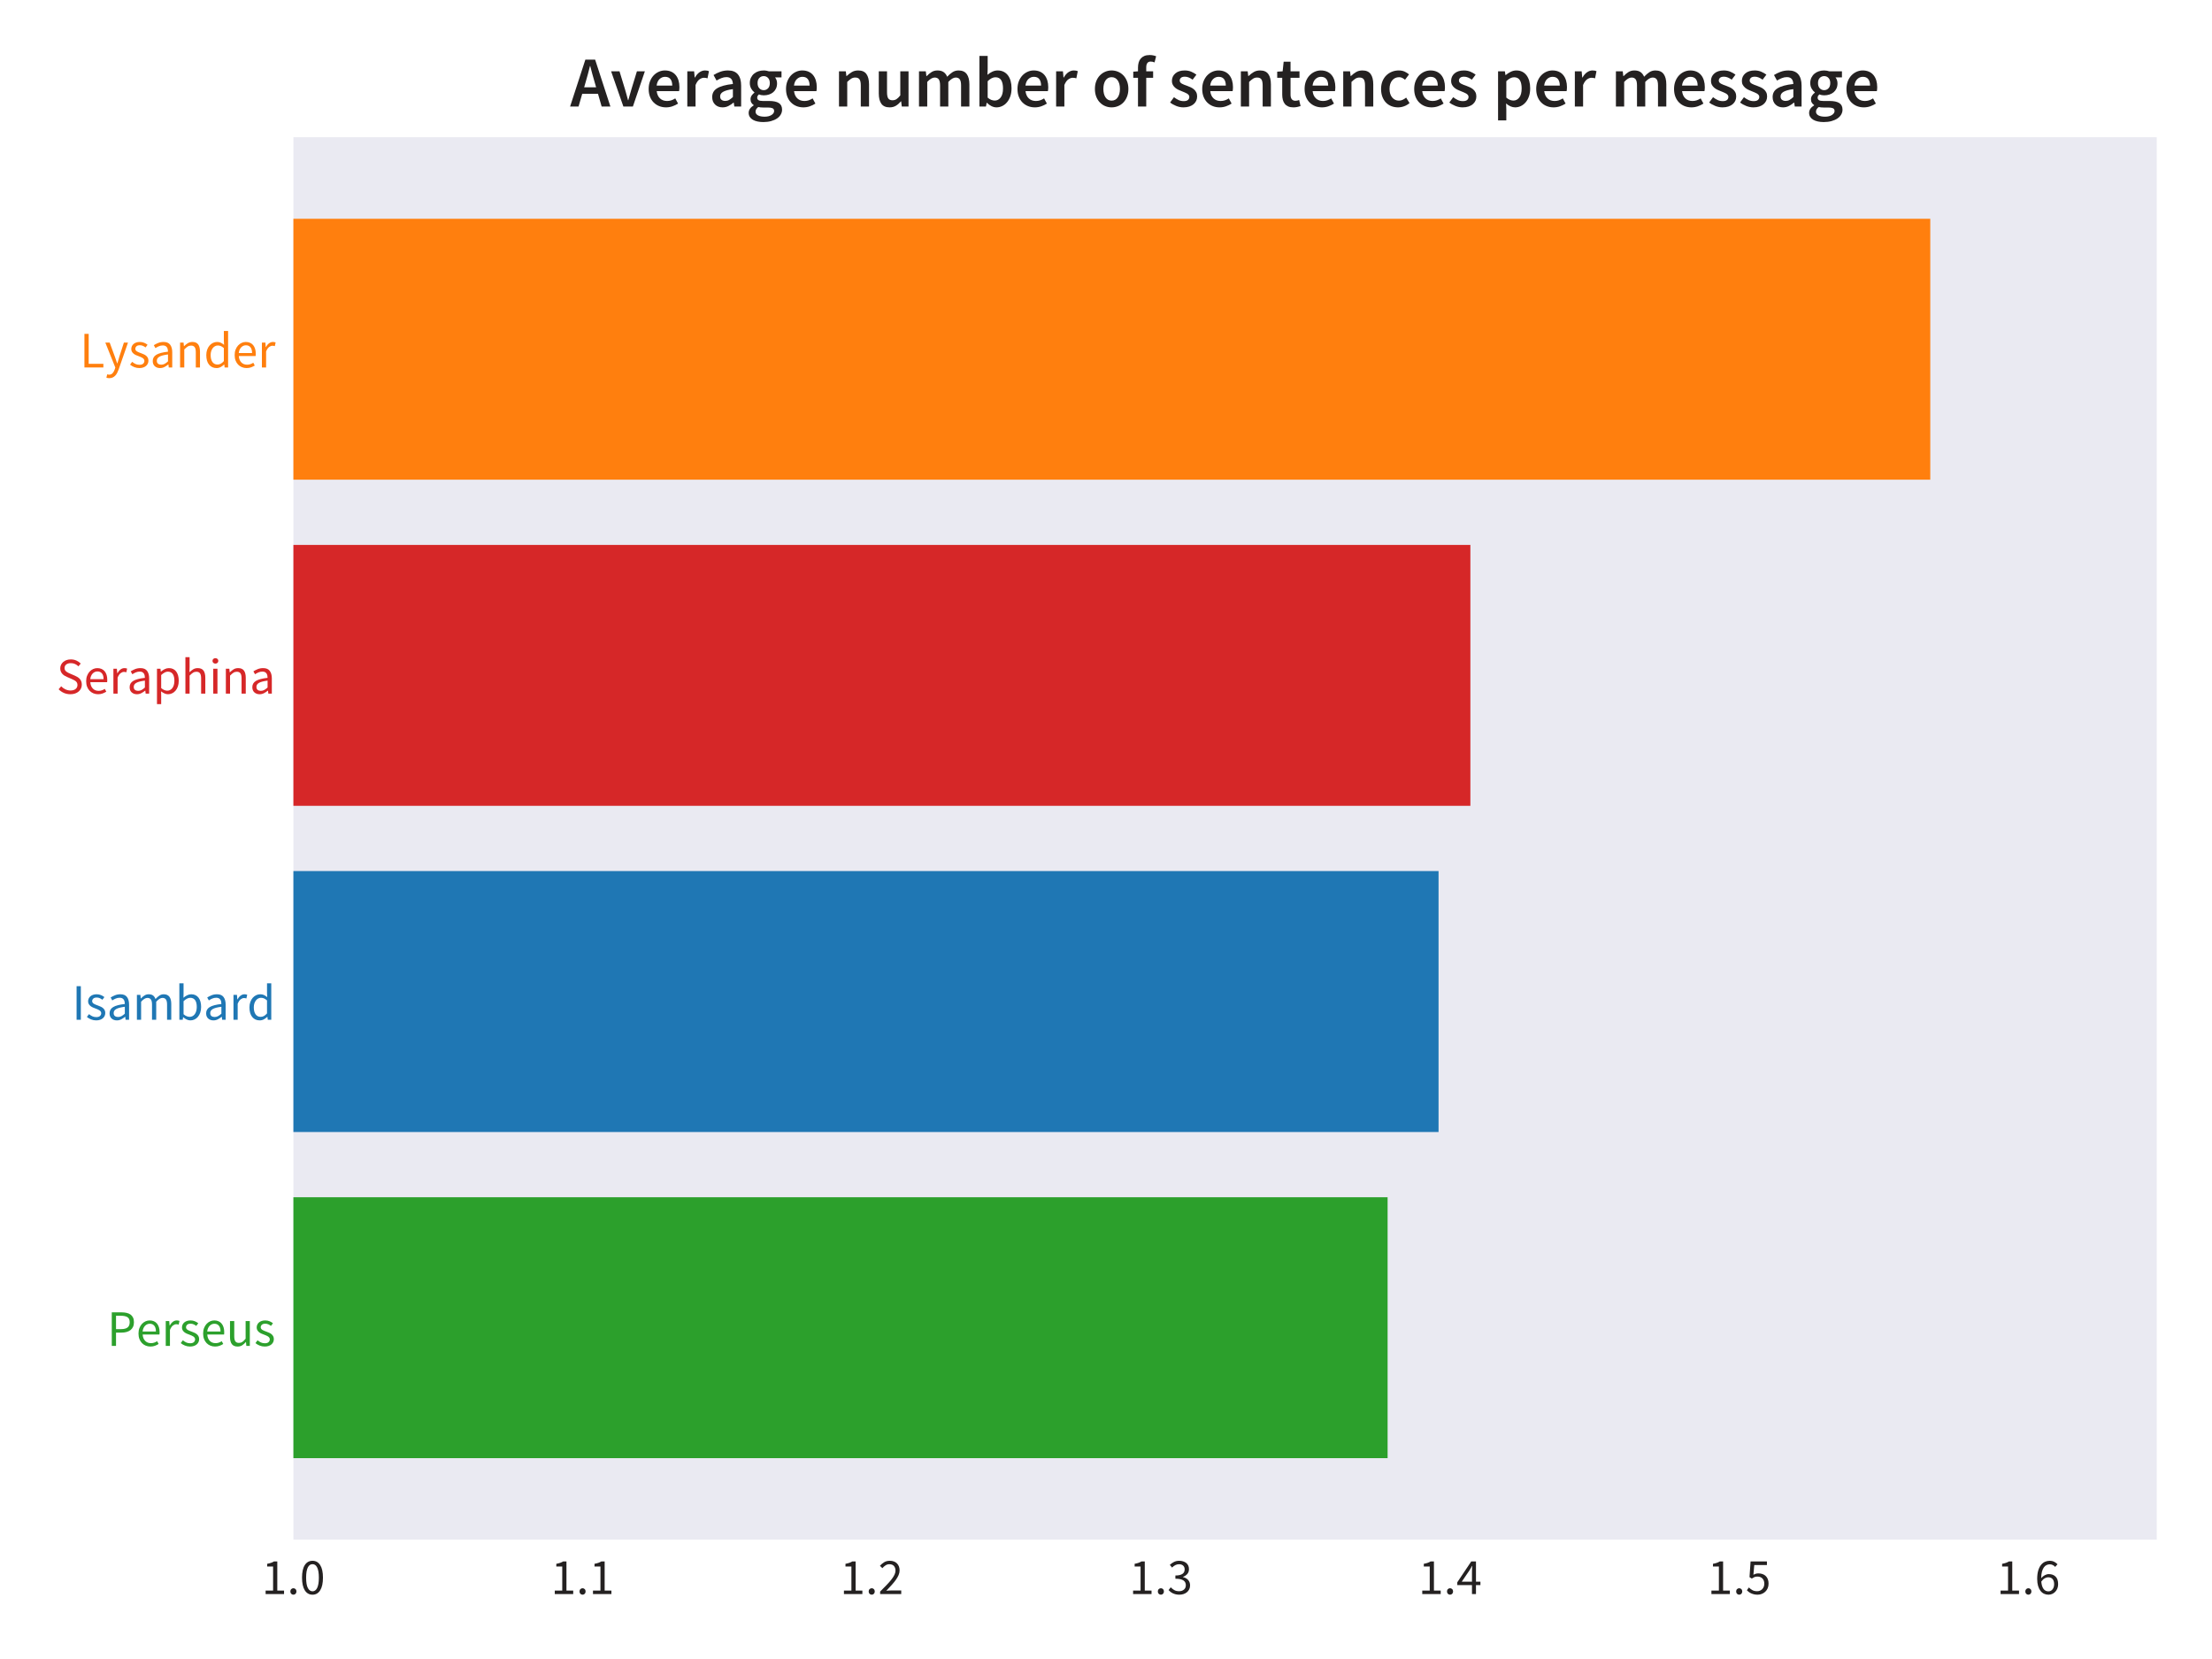
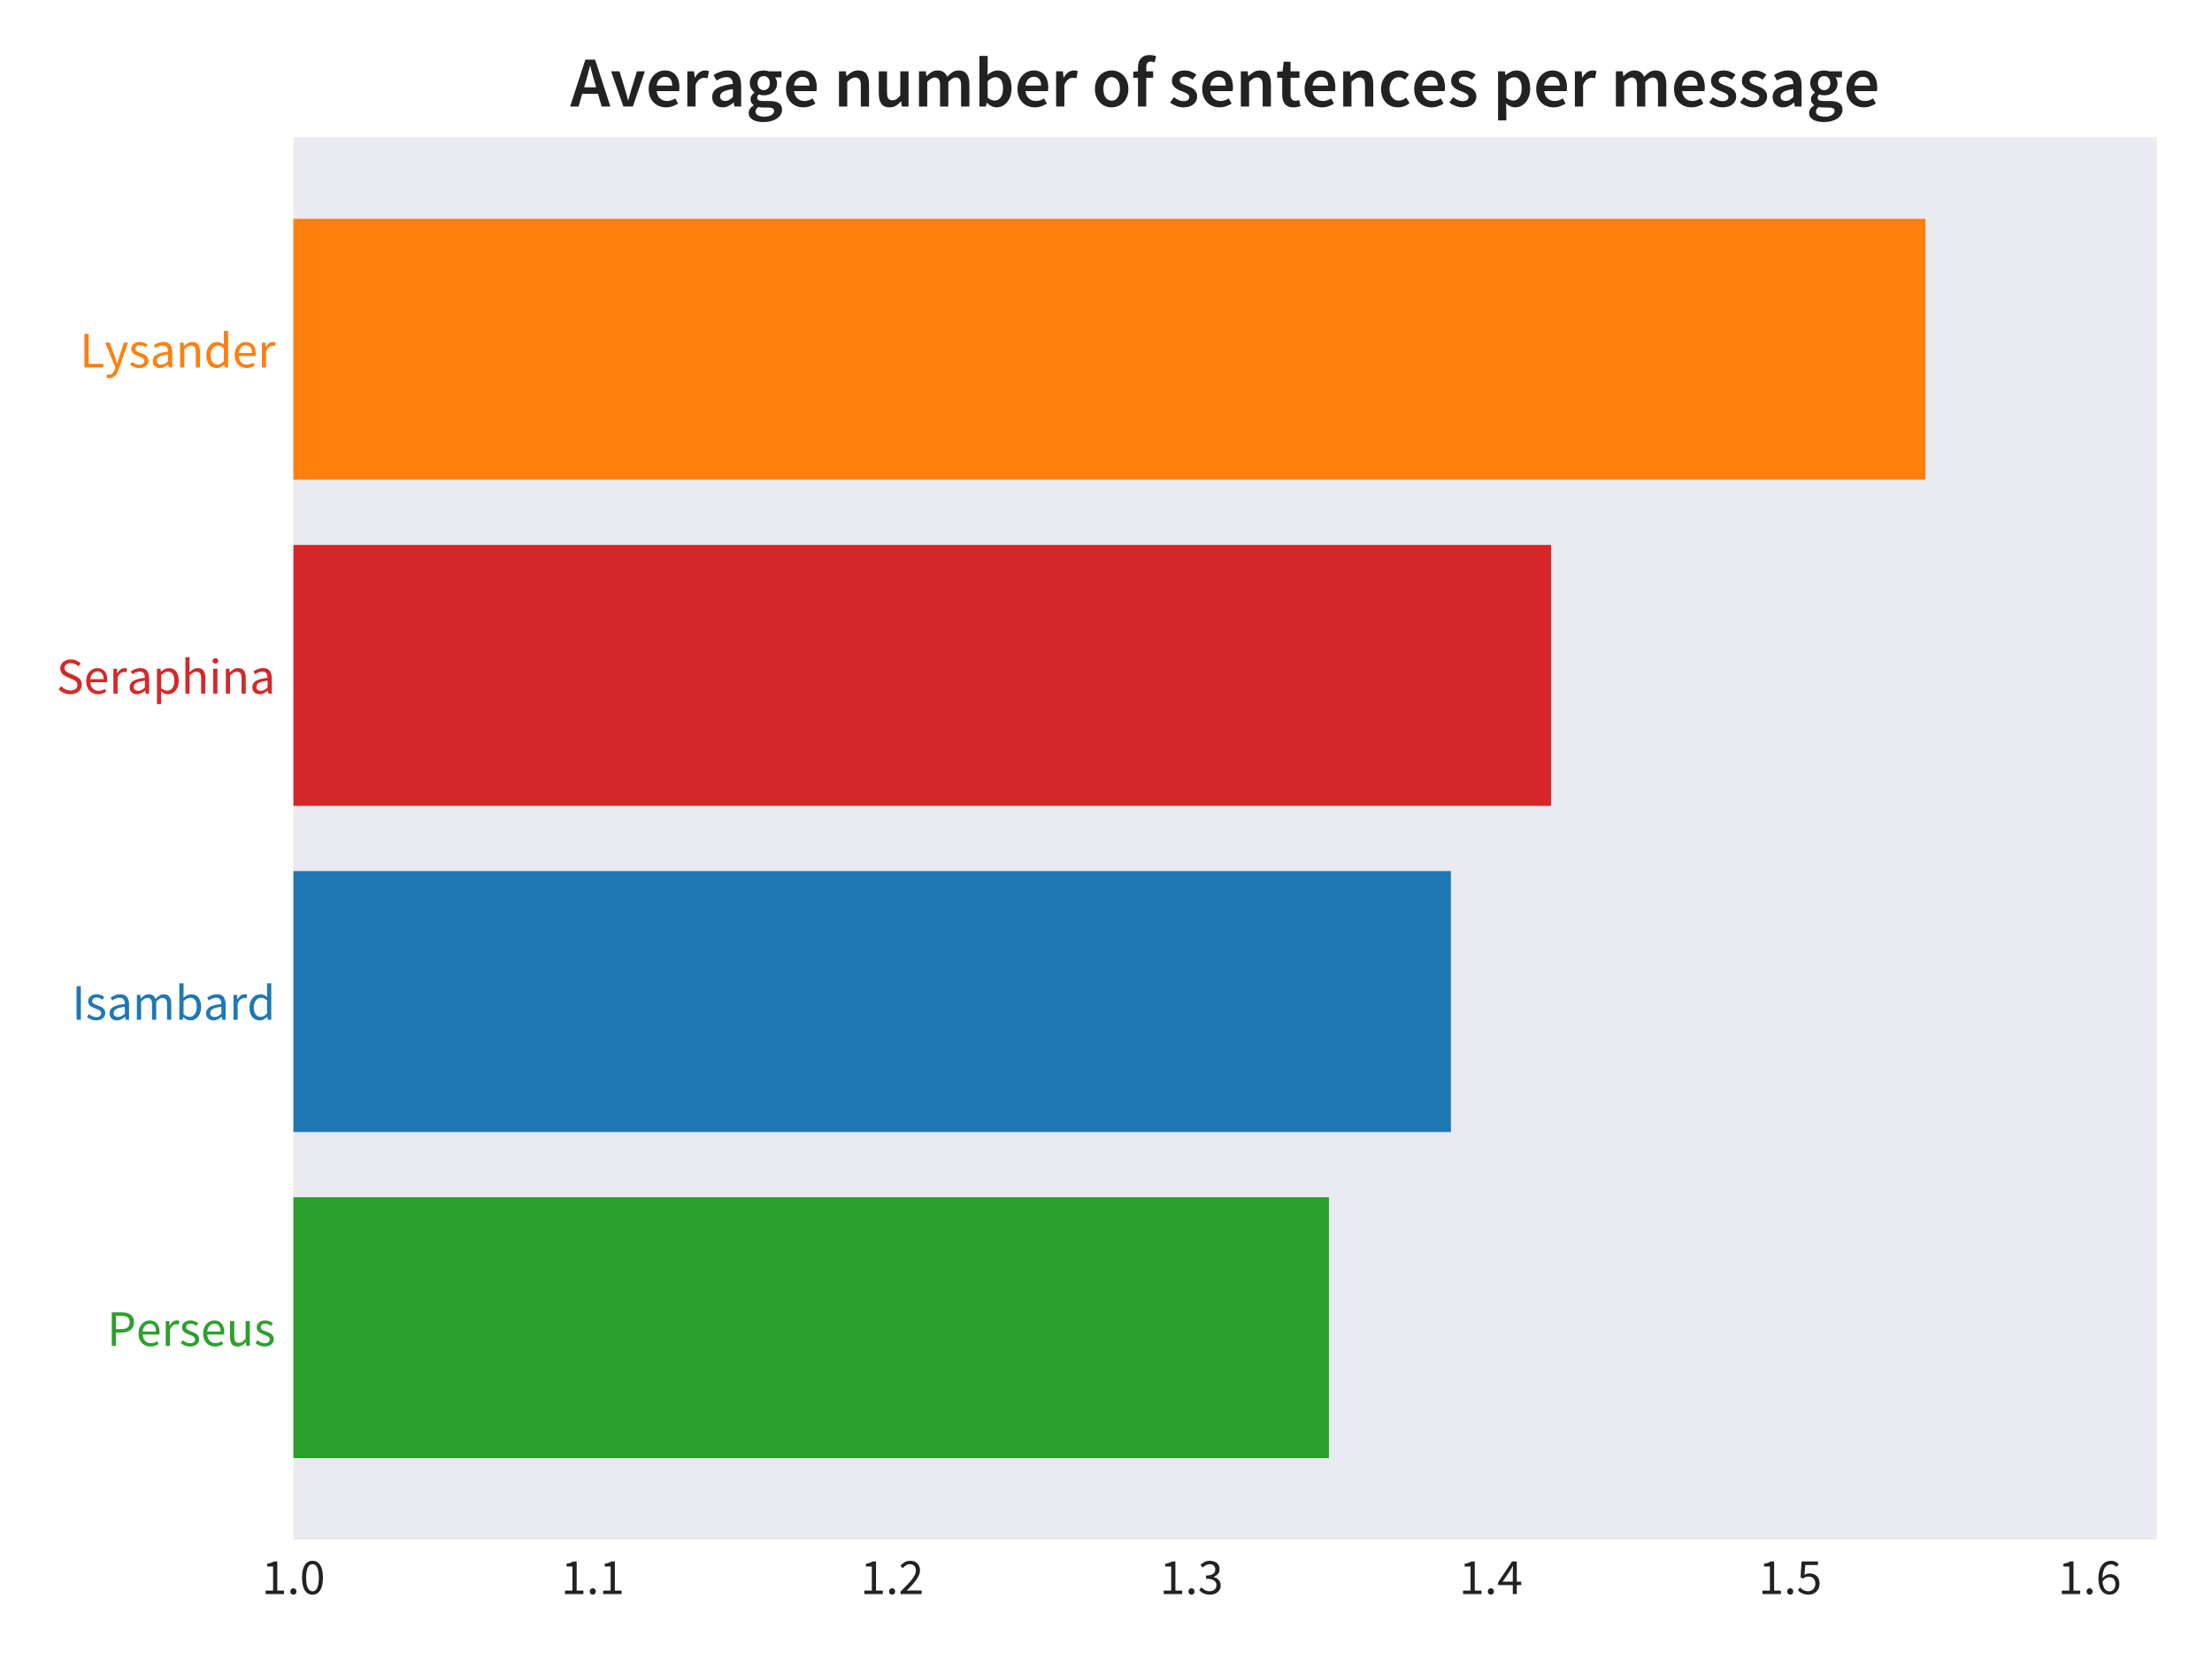
<svg xmlns="http://www.w3.org/2000/svg" xmlns:xlink="http://www.w3.org/1999/xlink" height="324pt" version="1.1" viewBox="0 0 432 324" width="432pt">
  <defs>
    <style type="text/css">
*{stroke-linecap:butt;stroke-linejoin:round;}
  </style>
  </defs>
  <g id="figure_1">
    <g id="patch_1">
      <path d="M 0 324  L 432 324  L 432 0  L 0 0  z " style="fill:#ffffff;" />
    </g>
    <g id="axes_1">
      <g id="patch_2">
        <path d="M 57.3 300.7  L 421.2 300.7  L 421.2 26.8  L 57.3 26.8  z " style="fill:#eaeaf2;" />
      </g>
      <g id="matplotlib.axis_1">
        <g id="xtick_1">
          <g id="line2d_1" />
          <g id="text_1">
            <defs>
              <path d="M 7.906 6.797  L 22.5 6.797  L 22.5 53.797  L 10.906 53.797  L 10.906 59.094  Q 15.297 59.906 18.547 61.047  Q 21.797 62.203 24.406 63.797  L 30.703 63.797  L 30.703 6.797  L 43.906 6.797  L 43.906 0  L 7.906 0  z " id="SourceSansPro-Regular-49" />
              <path d="M 12.5 -1.203  Q 10 -1.203 8.25 0.547  Q 6.5 2.297 6.5 5  Q 6.5 7.906 8.25 9.656  Q 10 11.406 12.5 11.406  Q 14.906 11.406 16.656 9.656  Q 18.406 7.906 18.406 5  Q 18.406 2.297 16.656 0.547  Q 14.906 -1.203 12.5 -1.203  z " id="SourceSansPro-Regular-46" />
              <path d="M 24.906 -1.203  Q 15.203 -1.203 9.797 7.391  Q 4.406 16 4.406 32.094  Q 4.406 48.203 9.797 56.594  Q 15.203 65 24.906 65  Q 34.5 65 39.891 56.594  Q 45.297 48.203 45.297 32.094  Q 45.297 16 39.891 7.391  Q 34.5 -1.203 24.906 -1.203  z M 24.906 5.406  Q 27.703 5.406 29.953 6.953  Q 32.203 8.5 33.844 11.75  Q 35.5 15 36.391 20.047  Q 37.297 25.094 37.297 32.094  Q 37.297 39.094 36.391 44.094  Q 35.5 49.094 33.844 52.25  Q 32.203 55.406 29.953 56.906  Q 27.703 58.406 24.906 58.406  Q 22.094 58.406 19.797 56.906  Q 17.5 55.406 15.844 52.25  Q 14.203 49.094 13.297 44.094  Q 12.406 39.094 12.406 32.094  Q 12.406 18.094 15.844 11.75  Q 19.297 5.406 24.906 5.406  z " id="SourceSansPro-Regular-48" />
            </defs>
            <g style="fill:#242121;" transform="translate(51.08438 311.3203)scale(0.1 -0.1)">
              <use xlink:href="#SourceSansPro-Regular-49" />
              <use x="49.7" xlink:href="#SourceSansPro-Regular-46" />
              <use x="74.6" xlink:href="#SourceSansPro-Regular-48" />
            </g>
          </g>
        </g>
        <g id="xtick_2">
          <g id="line2d_2" />
          <g id="text_2">
-             <g style="fill:#242121;" transform="translate(107.557 311.3203)scale(0.1 -0.1)">
+             <g style="fill:#242121;" transform="translate(109.5505 311.3203)scale(0.1 -0.1)">
              <use xlink:href="#SourceSansPro-Regular-49" />
              <use x="49.7" xlink:href="#SourceSansPro-Regular-46" />
              <use x="74.6" xlink:href="#SourceSansPro-Regular-49" />
            </g>
          </g>
        </g>
        <g id="xtick_3">
          <g id="line2d_3" />
          <g id="text_3">
            <defs>
              <path d="M 4 4.906  Q 11.203 12.094 16.797 17.891  Q 22.406 23.703 26.203 28.641  Q 30 33.594 32 37.75  Q 34 41.906 34 45.797  Q 34 51.297 31 54.797  Q 28 58.297 21.906 58.297  Q 17.906 58.297 14.5 56.047  Q 11.094 53.797 8.297 50.594  L 3.594 55.297  Q 7.594 59.703 12.094 62.344  Q 16.594 65 22.906 65  Q 31.797 65 36.891 59.844  Q 42 54.703 42 46.203  Q 42 41.703 40.047 37.141  Q 38.094 32.594 34.641 27.75  Q 31.203 22.906 26.453 17.656  Q 21.703 12.406 16 6.5  Q 18.594 6.703 21.391 6.891  Q 24.203 7.094 26.703 7.094  L 45.203 7.094  L 45.203 0  L 4 0  z " id="SourceSansPro-Regular-50" />
            </defs>
-             <g style="fill:#242121;" transform="translate(164.0296 311.3203)scale(0.1 -0.1)">
+             <g style="fill:#242121;" transform="translate(168.0166 311.3203)scale(0.1 -0.1)">
              <use xlink:href="#SourceSansPro-Regular-49" />
              <use x="49.7" xlink:href="#SourceSansPro-Regular-46" />
              <use x="74.6" xlink:href="#SourceSansPro-Regular-50" />
            </g>
          </g>
        </g>
        <g id="xtick_4">
          <g id="line2d_4" />
          <g id="text_4">
            <defs>
              <path d="M 23.594 -1.203  Q 19.797 -1.203 16.641 -0.453  Q 13.5 0.297 10.891 1.547  Q 8.297 2.797 6.25 4.391  Q 4.203 6 2.594 7.797  L 6.797 13.203  Q 9.703 10.203 13.547 7.891  Q 17.406 5.594 23.094 5.594  Q 28.906 5.594 32.594 8.75  Q 36.297 11.906 36.297 17.297  Q 36.297 20.094 35.25 22.438  Q 34.203 24.797 31.797 26.5  Q 29.406 28.203 25.5 29.094  Q 21.594 30 15.906 30  L 15.906 36.297  Q 21 36.297 24.453 37.188  Q 27.906 38.094 30.047 39.688  Q 32.203 41.297 33.094 43.5  Q 34 45.703 34 48.203  Q 34 52.906 31.047 55.594  Q 28.094 58.297 23 58.297  Q 19 58.297 15.641 56.5  Q 12.297 54.703 9.406 51.797  L 5 57  Q 8.703 60.5 13.141 62.75  Q 17.594 65 23.297 65  Q 27.5 65 31 63.891  Q 34.5 62.797 37.047 60.75  Q 39.594 58.703 41 55.703  Q 42.406 52.703 42.406 48.797  Q 42.406 43 39.203 39.297  Q 36 35.594 30.797 33.594  L 30.797 33.203  Q 33.703 32.5 36.203 31.141  Q 38.703 29.797 40.594 27.75  Q 42.5 25.703 43.547 23  Q 44.594 20.297 44.594 17  Q 44.594 12.797 42.938 9.391  Q 41.297 6 38.438 3.641  Q 35.594 1.297 31.797 0.047  Q 28 -1.203 23.594 -1.203  z " id="SourceSansPro-Regular-51" />
            </defs>
-             <g style="fill:#242121;" transform="translate(220.5022 311.3203)scale(0.1 -0.1)">
+             <g style="fill:#242121;" transform="translate(226.4827 311.3203)scale(0.1 -0.1)">
              <use xlink:href="#SourceSansPro-Regular-49" />
              <use x="49.7" xlink:href="#SourceSansPro-Regular-46" />
              <use x="74.6" xlink:href="#SourceSansPro-Regular-51" />
            </g>
          </g>
        </g>
        <g id="xtick_5">
          <g id="line2d_5" />
          <g id="text_5">
            <defs>
              <path d="M 30.406 24.203  L 30.406 42.703  Q 30.406 45.297 30.547 48.844  Q 30.703 52.406 30.906 55  L 30.5 55  Q 29.297 52.703 28 50.5  Q 26.703 48.297 25.297 46  L 10.406 24.203  z M 46.906 17.594  L 38.203 17.594  L 38.203 0  L 30.406 0  L 30.406 17.594  L 1.703 17.594  L 1.703 23  L 29 63.797  L 38.203 63.797  L 38.203 24.203  L 46.906 24.203  z " id="SourceSansPro-Regular-52" />
            </defs>
-             <g style="fill:#242121;" transform="translate(276.9748 311.3203)scale(0.1 -0.1)">
+             <g style="fill:#242121;" transform="translate(284.9488 311.3203)scale(0.1 -0.1)">
              <use xlink:href="#SourceSansPro-Regular-49" />
              <use x="49.7" xlink:href="#SourceSansPro-Regular-46" />
              <use x="74.6" xlink:href="#SourceSansPro-Regular-52" />
            </g>
          </g>
        </g>
        <g id="xtick_6">
          <g id="line2d_6" />
          <g id="text_6">
            <defs>
              <path d="M 23.406 -1.203  Q 19.594 -1.203 16.438 -0.453  Q 13.297 0.297 10.75 1.5  Q 8.203 2.703 6.141 4.25  Q 4.094 5.797 2.5 7.5  L 6.5 12.906  Q 9.297 10 13.141 7.797  Q 17 5.594 22.594 5.594  Q 25.5 5.594 28.047 6.641  Q 30.594 7.703 32.5 9.594  Q 34.406 11.5 35.5 14.203  Q 36.594 16.906 36.594 20.203  Q 36.594 26.797 32.891 30.5  Q 29.203 34.203 23 34.203  Q 19.703 34.203 17.344 33.203  Q 15 32.203 12.094 30.297  L 7.703 33.094  L 9.797 63.797  L 41.703 63.797  L 41.703 56.703  L 17 56.703  L 15.297 37.797  Q 17.594 39 19.891 39.703  Q 22.203 40.406 25.094 40.406  Q 29.203 40.406 32.797 39.203  Q 36.406 38 39.094 35.547  Q 41.797 33.094 43.344 29.344  Q 44.906 25.594 44.906 20.406  Q 44.906 15.203 43.094 11.203  Q 41.297 7.203 38.297 4.453  Q 35.297 1.703 31.438 0.25  Q 27.594 -1.203 23.406 -1.203  z " id="SourceSansPro-Regular-53" />
            </defs>
-             <g style="fill:#242121;" transform="translate(333.4474 311.3203)scale(0.1 -0.1)">
+             <g style="fill:#242121;" transform="translate(343.4149 311.3203)scale(0.1 -0.1)">
              <use xlink:href="#SourceSansPro-Regular-49" />
              <use x="49.7" xlink:href="#SourceSansPro-Regular-46" />
              <use x="74.6" xlink:href="#SourceSansPro-Regular-53" />
            </g>
          </g>
        </g>
        <g id="xtick_7">
          <g id="line2d_7" />
          <g id="text_7">
            <defs>
              <path d="M 26.797 5.297  Q 29.203 5.297 31.203 6.297  Q 33.203 7.297 34.703 9.141  Q 36.203 11 37.047 13.547  Q 37.906 16.094 37.906 19.297  Q 37.906 25.594 35 29.188  Q 32.094 32.797 26.094 32.797  Q 23.094 32.797 19.547 30.844  Q 16 28.906 12.797 24.406  Q 13.594 15 17.141 10.141  Q 20.703 5.297 26.797 5.297  z M 39.906 53.094  Q 37.906 55.406 35.156 56.75  Q 32.406 58.094 29.406 58.094  Q 26.094 58.094 23.094 56.688  Q 20.094 55.297 17.797 52.094  Q 15.5 48.906 14.094 43.75  Q 12.703 38.594 12.594 31  Q 15.594 34.703 19.594 36.844  Q 23.594 39 27.5 39  Q 35.797 39 40.75 34.094  Q 45.703 29.203 45.703 19.297  Q 45.703 14.703 44.203 10.953  Q 42.703 7.203 40.094 4.5  Q 37.5 1.797 34.094 0.297  Q 30.703 -1.203 26.797 -1.203  Q 22.094 -1.203 18.094 0.688  Q 14.094 2.594 11.141 6.438  Q 8.203 10.297 6.5 16.047  Q 4.797 21.797 4.797 29.5  Q 4.797 39.094 6.797 45.844  Q 8.797 52.594 12.188 56.844  Q 15.594 61.094 19.938 63.047  Q 24.297 65 29.094 65  Q 34.297 65 38.047 63.047  Q 41.797 61.094 44.5 58.203  z " id="SourceSansPro-Regular-54" />
            </defs>
-             <g style="fill:#242121;" transform="translate(389.92 311.3203)scale(0.1 -0.1)">
+             <g style="fill:#242121;" transform="translate(401.881 311.3203)scale(0.1 -0.1)">
              <use xlink:href="#SourceSansPro-Regular-49" />
              <use x="49.7" xlink:href="#SourceSansPro-Regular-46" />
              <use x="74.6" xlink:href="#SourceSansPro-Regular-54" />
            </g>
          </g>
        </g>
      </g>
      <g id="matplotlib.axis_2">
        <g id="ytick_1">
          <g id="line2d_8" />
          <g id="text_8">
            <defs>
              <path d="M 9 65.594  L 27.703 65.594  Q 33.203 65.594 37.75 64.594  Q 42.297 63.594 45.5 61.344  Q 48.703 59.094 50.5 55.391  Q 52.297 51.703 52.297 46.297  Q 52.297 41.094 50.547 37.297  Q 48.797 33.5 45.594 31  Q 42.406 28.5 37.953 27.25  Q 33.5 26 28.094 26  L 17.297 26  L 17.297 0  L 9 0  z M 27.094 32.797  Q 35.703 32.797 39.844 36.047  Q 44 39.297 44 46.297  Q 44 53.406 39.641 56.156  Q 35.297 58.906 26.703 58.906  L 17.297 58.906  L 17.297 32.797  z " id="SourceSansPro-Regular-80" />
              <path d="M 27.906 -1.203  Q 23 -1.203 18.75 0.547  Q 14.5 2.297 11.344 5.547  Q 8.203 8.797 6.391 13.5  Q 4.594 18.203 4.594 24.203  Q 4.594 30.203 6.438 34.953  Q 8.297 39.703 11.344 43  Q 14.406 46.297 18.297 48.047  Q 22.203 49.797 26.406 49.797  Q 31 49.797 34.641 48.188  Q 38.297 46.594 40.75 43.594  Q 43.203 40.594 44.5 36.391  Q 45.797 32.203 45.797 27  Q 45.797 25.703 45.75 24.453  Q 45.703 23.203 45.5 22.297  L 12.703 22.297  Q 13.203 14.5 17.547 9.953  Q 21.906 5.406 28.906 5.406  Q 32.406 5.406 35.344 6.453  Q 38.297 7.5 41 9.203  L 43.906 3.797  Q 40.703 1.797 36.797 0.297  Q 32.906 -1.203 27.906 -1.203  z M 38.594 28.203  Q 38.594 35.594 35.438 39.438  Q 32.297 43.297 26.594 43.297  Q 24 43.297 21.641 42.297  Q 19.297 41.297 17.391 39.344  Q 15.5 37.406 14.25 34.594  Q 13 31.797 12.594 28.203  z " id="SourceSansPro-Regular-101" />
              <path d="M 8.203 48.594  L 15 48.594  L 15.703 39.797  L 16 39.797  Q 18.5 44.406 22.047 47.094  Q 25.594 49.797 29.797 49.797  Q 32.703 49.797 35 48.797  L 33.406 41.594  Q 32.203 42 31.203 42.203  Q 30.203 42.406 28.703 42.406  Q 25.594 42.406 22.25 39.906  Q 18.906 37.406 16.406 31.203  L 16.406 0  L 8.203 0  z " id="SourceSansPro-Regular-114" />
              <path d="M 20.906 -1.203  Q 15.703 -1.203 11 0.688  Q 6.297 2.594 2.797 5.5  L 6.906 11  Q 10.094 8.406 13.438 6.797  Q 16.797 5.203 21.203 5.203  Q 26 5.203 28.391 7.391  Q 30.797 9.594 30.797 12.797  Q 30.797 14.703 29.797 16.094  Q 28.797 17.5 27.25 18.547  Q 25.703 19.594 23.703 20.391  Q 21.703 21.203 19.703 22  Q 17.094 22.906 14.5 24.047  Q 11.906 25.203 9.844 26.844  Q 7.797 28.5 6.5 30.703  Q 5.203 32.906 5.203 36  Q 5.203 38.906 6.344 41.453  Q 7.5 44 9.641 45.844  Q 11.797 47.703 14.891 48.75  Q 18 49.797 21.906 49.797  Q 26.5 49.797 30.344 48.188  Q 34.203 46.594 37 44.297  L 33.094 39.094  Q 30.594 41 27.891 42.203  Q 25.203 43.406 22 43.406  Q 17.406 43.406 15.25 41.297  Q 13.094 39.203 13.094 36.406  Q 13.094 34.703 14 33.453  Q 14.906 32.203 16.406 31.25  Q 17.906 30.297 19.844 29.547  Q 21.797 28.797 23.906 28  Q 26.5 27 29.141 25.891  Q 31.797 24.797 33.891 23.141  Q 36 21.5 37.344 19.094  Q 38.703 16.703 38.703 13.297  Q 38.703 10.297 37.547 7.688  Q 36.406 5.094 34.156 3.094  Q 31.906 1.094 28.547 -0.047  Q 25.203 -1.203 20.906 -1.203  z " id="SourceSansPro-Regular-115" />
              <path d="M 22.406 -1.203  Q 14.594 -1.203 11.047 3.594  Q 7.5 8.406 7.5 17.797  L 7.5 48.594  L 15.797 48.594  L 15.797 18.906  Q 15.797 12 17.938 8.953  Q 20.094 5.906 24.906 5.906  Q 28.703 5.906 31.594 7.844  Q 34.5 9.797 38 14.094  L 38 48.594  L 46.203 48.594  L 46.203 0  L 39.406 0  L 38.703 7.594  L 38.406 7.594  Q 35 3.594 31.25 1.188  Q 27.5 -1.203 22.406 -1.203  z " id="SourceSansPro-Regular-117" />
            </defs>
            <g style="fill:#2ca02c;" transform="translate(20.92969 262.8567)scale(0.1 -0.1)">
              <use xlink:href="#SourceSansPro-Regular-80" />
              <use x="56.6" xlink:href="#SourceSansPro-Regular-101" />
              <use x="106.2" xlink:href="#SourceSansPro-Regular-114" />
              <use x="140.9" xlink:href="#SourceSansPro-Regular-115" />
              <use x="182.8" xlink:href="#SourceSansPro-Regular-101" />
              <use x="232.4" xlink:href="#SourceSansPro-Regular-117" />
              <use x="286.8" xlink:href="#SourceSansPro-Regular-115" />
            </g>
          </g>
        </g>
        <g id="ytick_2">
          <g id="line2d_9" />
          <g id="text_9">
            <defs>
              <path d="M 9 65.594  L 17.297 65.594  L 17.297 0  L 9 0  z " id="SourceSansPro-Regular-73" />
              <path d="M 19.406 -1.203  Q 13.297 -1.203 9.25 2.391  Q 5.203 6 5.203 12.594  Q 5.203 20.594 12.297 24.844  Q 19.406 29.094 35 30.797  Q 35 33.094 34.547 35.297  Q 34.094 37.5 33 39.203  Q 31.906 40.906 29.953 41.953  Q 28 43 25 43  Q 20.797 43 17.094 41.391  Q 13.406 39.797 10.5 37.797  L 7.297 43.5  Q 10.703 45.703 15.594 47.75  Q 20.5 49.797 26.406 49.797  Q 35.297 49.797 39.297 44.344  Q 43.297 38.906 43.297 29.797  L 43.297 0  L 36.5 0  L 35.797 5.797  L 35.5 5.797  Q 32 2.906 28 0.844  Q 24 -1.203 19.406 -1.203  z M 21.797 5.406  Q 25.297 5.406 28.391 7.047  Q 31.5 8.703 35 11.906  L 35 25.406  Q 28.906 24.594 24.75 23.5  Q 20.594 22.406 18.047 20.906  Q 15.5 19.406 14.344 17.453  Q 13.203 15.5 13.203 13.203  Q 13.203 9 15.703 7.203  Q 18.203 5.406 21.797 5.406  z " id="SourceSansPro-Regular-97" />
              <path d="M 8.203 48.594  L 15 48.594  L 15.703 41.594  L 16 41.594  Q 19.203 45.094 22.953 47.438  Q 26.703 49.797 31.094 49.797  Q 36.703 49.797 39.844 47.344  Q 43 44.906 44.5 40.5  Q 48.297 44.703 52.141 47.25  Q 56 49.797 60.5 49.797  Q 68 49.797 71.641 45  Q 75.297 40.203 75.297 30.797  L 75.297 0  L 67.094 0  L 67.094 29.703  Q 67.094 36.594 64.891 39.641  Q 62.703 42.703 58.094 42.703  Q 52.594 42.703 45.906 35.203  L 45.906 0  L 37.703 0  L 37.703 29.703  Q 37.703 36.594 35.5 39.641  Q 33.297 42.703 28.594 42.703  Q 23.094 42.703 16.406 35.203  L 16.406 0  L 8.203 0  z " id="SourceSansPro-Regular-109" />
              <path d="M 29.703 -1.203  Q 26.297 -1.203 22.641 0.438  Q 19 2.094 15.797 5  L 15.5 5  L 14.797 0  L 8.203 0  L 8.203 71.203  L 16.406 71.203  L 16.406 51.797  L 16.203 43  Q 19.5 45.906 23.391 47.844  Q 27.297 49.797 31.406 49.797  Q 36.094 49.797 39.688 48.047  Q 43.297 46.297 45.75 43.047  Q 48.203 39.797 49.453 35.25  Q 50.703 30.703 50.703 25.094  Q 50.703 18.906 49 14  Q 47.297 9.094 44.391 5.688  Q 41.5 2.297 37.703 0.547  Q 33.906 -1.203 29.703 -1.203  z M 28.297 5.703  Q 31.297 5.703 33.844 7.047  Q 36.406 8.406 38.25 10.844  Q 40.094 13.297 41.141 16.891  Q 42.203 20.5 42.203 25  Q 42.203 29 41.5 32.297  Q 40.797 35.594 39.25 37.938  Q 37.703 40.297 35.25 41.594  Q 32.797 42.906 29.406 42.906  Q 23.5 42.906 16.406 36.297  L 16.406 10.797  Q 19.594 8 22.75 6.844  Q 25.906 5.703 28.297 5.703  z " id="SourceSansPro-Regular-98" />
              <path d="M 24.797 -1.203  Q 15.594 -1.203 10.141 5.391  Q 4.703 12 4.703 24.203  Q 4.703 30.094 6.453 34.844  Q 8.203 39.594 11.094 42.891  Q 14 46.203 17.797 48  Q 21.594 49.797 25.797 49.797  Q 30 49.797 33.094 48.297  Q 36.203 46.797 39.406 44.203  L 39 52.5  L 39 71.203  L 47.297 71.203  L 47.297 0  L 40.5 0  L 39.797 5.703  L 39.5 5.703  Q 36.594 2.906 32.844 0.844  Q 29.094 -1.203 24.797 -1.203  z M 26.594 5.703  Q 30 5.703 33 7.344  Q 36 9 39 12.406  L 39 37.797  Q 35.906 40.594 33.047 41.75  Q 30.203 42.906 27.203 42.906  Q 24.297 42.906 21.75 41.547  Q 19.203 40.203 17.297 37.75  Q 15.406 35.297 14.297 31.891  Q 13.203 28.5 13.203 24.297  Q 13.203 15.5 16.703 10.594  Q 20.203 5.703 26.594 5.703  z " id="SourceSansPro-Regular-100" />
            </defs>
            <g style="fill:#1f77b4;" transform="translate(14.05781 199.159)scale(0.1 -0.1)">
              <use xlink:href="#SourceSansPro-Regular-73" />
              <use x="26.3" xlink:href="#SourceSansPro-Regular-115" />
              <use x="68.2" xlink:href="#SourceSansPro-Regular-97" />
              <use x="118.6" xlink:href="#SourceSansPro-Regular-109" />
              <use x="201.5" xlink:href="#SourceSansPro-Regular-98" />
              <use x="256.8" xlink:href="#SourceSansPro-Regular-97" />
              <use x="307.2" xlink:href="#SourceSansPro-Regular-114" />
              <use x="341.9" xlink:href="#SourceSansPro-Regular-100" />
            </g>
          </g>
        </g>
        <g id="ytick_3">
          <g id="line2d_10" />
          <g id="text_10">
            <defs>
              <path d="M 27.203 -1.203  Q 20.297 -1.203 14.391 1.391  Q 8.5 4 4.203 8.5  L 9.203 14.297  Q 12.703 10.594 17.453 8.344  Q 22.203 6.094 27.297 6.094  Q 33.797 6.094 37.391 9.047  Q 41 12 41 16.797  Q 41 19.297 40.141 21.047  Q 39.297 22.797 37.844 24.047  Q 36.406 25.297 34.406 26.297  Q 32.406 27.297 30.094 28.406  L 20.703 32.5  Q 18.406 33.5 16 34.891  Q 13.594 36.297 11.688 38.297  Q 9.797 40.297 8.594 43.047  Q 7.406 45.797 7.406 49.406  Q 7.406 53.094 8.953 56.297  Q 10.5 59.5 13.25 61.844  Q 16 64.203 19.75 65.5  Q 23.5 66.797 28 66.797  Q 33.906 66.797 38.906 64.547  Q 43.906 62.297 47.406 58.703  L 42.906 53.297  Q 39.906 56.203 36.25 57.844  Q 32.594 59.5 28 59.5  Q 22.5 59.5 19.141 56.953  Q 15.797 54.406 15.797 49.906  Q 15.797 47.5 16.75 45.844  Q 17.703 44.203 19.297 42.953  Q 20.906 41.703 22.797 40.75  Q 24.703 39.797 26.703 39  L 36 35  Q 38.797 33.797 41.297 32.25  Q 43.797 30.703 45.594 28.641  Q 47.406 26.594 48.453 23.844  Q 49.5 21.094 49.5 17.5  Q 49.5 13.594 47.953 10.188  Q 46.406 6.797 43.5 4.25  Q 40.594 1.703 36.5 0.25  Q 32.406 -1.203 27.203 -1.203  z " id="SourceSansPro-Regular-83" />
              <path d="M 8.203 48.594  L 15 48.594  L 15.703 43  L 16 43  Q 19.297 45.797 23.25 47.797  Q 27.203 49.797 31.5 49.797  Q 36.203 49.797 39.797 48.047  Q 43.406 46.297 45.797 43.047  Q 48.203 39.797 49.453 35.25  Q 50.703 30.703 50.703 25  Q 50.703 18.797 49 13.938  Q 47.297 9.094 44.391 5.688  Q 41.5 2.297 37.703 0.547  Q 33.906 -1.203 29.703 -1.203  Q 26.297 -1.203 22.938 0.297  Q 19.594 1.797 16.203 4.406  L 16.406 -4.094  L 16.406 -20.5  L 8.203 -20.5  z M 28.297 5.703  Q 31.297 5.703 33.844 7.047  Q 36.406 8.406 38.25 10.844  Q 40.094 13.297 41.141 16.891  Q 42.203 20.5 42.203 25  Q 42.203 29 41.5 32.297  Q 40.797 35.594 39.25 37.938  Q 37.703 40.297 35.25 41.594  Q 32.797 42.906 29.406 42.906  Q 26.297 42.906 23.141 41.203  Q 20 39.5 16.406 36.297  L 16.406 10.797  Q 19.703 8 22.797 6.844  Q 25.906 5.703 28.297 5.703  z " id="SourceSansPro-Regular-112" />
              <path d="M 8.203 71.203  L 16.406 71.203  L 16.406 51.797  L 16.094 41.797  Q 19.594 45.094 23.391 47.438  Q 27.203 49.797 32.297 49.797  Q 40 49.797 43.547 45  Q 47.094 40.203 47.094 30.797  L 47.094 0  L 38.906 0  L 38.906 29.703  Q 38.906 36.594 36.703 39.641  Q 34.5 42.703 29.703 42.703  Q 25.906 42.703 23 40.797  Q 20.094 38.906 16.406 35.203  L 16.406 0  L 8.203 0  z " id="SourceSansPro-Regular-104" />
              <path d="M 8.203 48.594  L 16.406 48.594  L 16.406 0  L 8.203 0  z M 12.406 58.594  Q 10 58.594 8.344 60.094  Q 6.703 61.594 6.703 63.906  Q 6.703 66.297 8.344 67.75  Q 10 69.203 12.406 69.203  Q 14.797 69.203 16.438 67.75  Q 18.094 66.297 18.094 63.906  Q 18.094 61.594 16.438 60.094  Q 14.797 58.594 12.406 58.594  z " id="SourceSansPro-Regular-105" />
              <path d="M 8.203 48.594  L 15 48.594  L 15.703 41.594  L 16 41.594  Q 19.5 45.094 23.344 47.438  Q 27.203 49.797 32.297 49.797  Q 40 49.797 43.547 45  Q 47.094 40.203 47.094 30.797  L 47.094 0  L 38.906 0  L 38.906 29.703  Q 38.906 36.594 36.703 39.641  Q 34.5 42.703 29.703 42.703  Q 25.906 42.703 23 40.797  Q 20.094 38.906 16.406 35.203  L 16.406 0  L 8.203 0  z " id="SourceSansPro-Regular-110" />
            </defs>
            <g style="fill:#d62728;" transform="translate(11.02812 135.4613)scale(0.1 -0.1)">
              <use xlink:href="#SourceSansPro-Regular-83" />
              <use x="53.4" xlink:href="#SourceSansPro-Regular-101" />
              <use x="103" xlink:href="#SourceSansPro-Regular-114" />
              <use x="137.7" xlink:href="#SourceSansPro-Regular-97" />
              <use x="188.1" xlink:href="#SourceSansPro-Regular-112" />
              <use x="243.6" xlink:href="#SourceSansPro-Regular-104" />
              <use x="298" xlink:href="#SourceSansPro-Regular-105" />
              <use x="322.6" xlink:href="#SourceSansPro-Regular-110" />
              <use x="377.3" xlink:href="#SourceSansPro-Regular-97" />
            </g>
          </g>
        </g>
        <g id="ytick_4">
          <g id="line2d_11" />
          <g id="text_11">
            <defs>
              <path d="M 9 65.594  L 17.297 65.594  L 17.297 7.094  L 46 7.094  L 46 0  L 9 0  z " id="SourceSansPro-Regular-76" />
              <path d="M 9 -20.906  Q 7.297 -20.906 5.891 -20.656  Q 4.5 -20.406 3.297 -19.906  L 4.906 -13.406  Q 5.703 -13.594 6.703 -13.844  Q 7.703 -14.094 8.594 -14.094  Q 12.797 -14.094 15.438 -11.141  Q 18.094 -8.203 19.594 -3.703  L 20.703 -0.094  L 1.203 48.594  L 9.703 48.594  L 19.594 21.703  Q 20.703 18.5 21.953 14.953  Q 23.203 11.406 24.297 8  L 24.703 8  Q 25.797 11.297 26.797 14.891  Q 27.797 18.5 28.797 21.703  L 37.5 48.594  L 45.5 48.594  L 27.203 -4  Q 25.906 -7.594 24.297 -10.688  Q 22.703 -13.797 20.5 -16.047  Q 18.297 -18.297 15.5 -19.594  Q 12.703 -20.906 9 -20.906  z " id="SourceSansPro-Regular-121" />
            </defs>
            <g style="fill:#ff7f0e;" transform="translate(15.58906 71.76364)scale(0.1 -0.1)">
              <use xlink:href="#SourceSansPro-Regular-76" />
              <use x="48.6" xlink:href="#SourceSansPro-Regular-121" />
              <use x="95.3" xlink:href="#SourceSansPro-Regular-115" />
              <use x="137.2" xlink:href="#SourceSansPro-Regular-97" />
              <use x="187.6" xlink:href="#SourceSansPro-Regular-110" />
              <use x="242.3" xlink:href="#SourceSansPro-Regular-100" />
              <use x="297.8" xlink:href="#SourceSansPro-Regular-101" />
              <use x="347.4" xlink:href="#SourceSansPro-Regular-114" />
            </g>
          </g>
        </g>
      </g>
      <g id="patch_3">
-         <path clip-path="url(#p4177bf2113)" d="M -507.426 284.776  L 270.996 284.776  L 270.996 233.817  L -507.426 233.817  z " style="fill:#2ca02c;" />
+         <path clip-path="url(#p1aa1ab25f0)" d="M -527.361 284.776  L 259.541 284.776  L 259.541 233.817  L -527.361 233.817  z " style="fill:#2ca02c;" />
      </g>
      <g id="patch_4">
-         <path clip-path="url(#p4177bf2113)" d="M -507.426 221.078  L 280.948 221.078  L 280.948 170.12  L -507.426 170.12  z " style="fill:#1f77b4;" />
+         <path clip-path="url(#p1aa1ab25f0)" d="M -527.361 221.078  L 283.36 221.078  L 283.36 170.12  L -527.361 170.12  z " style="fill:#1f77b4;" />
      </g>
      <g id="patch_5">
-         <path clip-path="url(#p4177bf2113)" d="M -507.426 157.38  L 287.163 157.38  L 287.163 106.422  L -507.426 106.422  z " style="fill:#d62728;" />
+         <path clip-path="url(#p1aa1ab25f0)" d="M -527.361 157.38  L 302.916 157.38  L 302.916 106.422  L -527.361 106.422  z " style="fill:#d62728;" />
      </g>
      <g id="patch_6">
-         <path clip-path="url(#p4177bf2113)" d="M -507.426 93.683  L 376.98 93.683  L 376.98 42.724  L -507.426 42.724  z " style="fill:#ff7f0e;" />
+         <path clip-path="url(#p1aa1ab25f0)" d="M -527.361 93.683  L 376.03 93.683  L 376.03 42.724  L -527.361 42.724  z " style="fill:#ff7f0e;" />
      </g>
      <g id="patch_7">
        <path d="M 57.3 300.7  L 57.3 26.8  " style="fill:none;" />
      </g>
      <g id="patch_8">
        <path d="M 421.2 300.7  L 421.2 26.8  " style="fill:none;" />
      </g>
      <g id="patch_9">
        <path d="M 57.3 300.7  L 421.2 300.7  " style="fill:none;" />
      </g>
      <g id="patch_10">
        <path d="M 57.3 26.8  L 421.2 26.8  " style="fill:none;" />
      </g>
      <g id="text_12">
        <defs>
          <path d="M 36.094 26.797  L 33.797 34.797  Q 32.203 40 30.75 45.5  Q 29.297 51 27.906 56.406  L 27.5 56.406  Q 26.094 50.906 24.688 45.453  Q 23.297 40 21.703 34.797  L 19.406 26.797  z M 38.703 17.703  L 16.703 17.703  L 11.594 0  L -0.203 0  L 21.094 65.406  L 34.703 65.406  L 56 0  L 43.797 0  z " id="SourceSansPro-Semibold-65" />
          <path d="M 1.203 49.094  L 12.906 49.094  L 20.703 23.594  Q 21.703 20 22.75 16.297  Q 23.797 12.594 24.797 8.797  L 25.203 8.797  Q 26.297 12.594 27.297 16.297  Q 28.297 20 29.406 23.594  L 37.203 49.094  L 48.297 49.094  L 31.594 0  L 18.297 0  z " id="SourceSansPro-Semibold-118" />
          <path d="M 28.297 -1.203  Q 23.203 -1.203 18.797 0.547  Q 14.406 2.297 11.094 5.594  Q 7.797 8.906 5.938 13.656  Q 4.094 18.406 4.094 24.5  Q 4.094 30.5 6 35.297  Q 7.906 40.094 11.047 43.391  Q 14.203 46.703 18.297 48.5  Q 22.406 50.297 26.703 50.297  Q 31.703 50.297 35.5 48.594  Q 39.297 46.906 41.844 43.797  Q 44.406 40.703 45.703 36.391  Q 47 32.094 47 27  Q 47 25.297 46.844 23.797  Q 46.703 22.297 46.5 21.406  L 15.297 21.406  Q 16.094 14.797 19.938 11.25  Q 23.797 7.703 29.797 7.703  Q 33 7.703 35.75 8.641  Q 38.5 9.594 41.203 11.297  L 45.094 4.094  Q 41.594 1.797 37.297 0.297  Q 33 -1.203 28.297 -1.203  z M 37 29.203  Q 37 34.906 34.547 38.156  Q 32.094 41.406 27 41.406  Q 22.594 41.406 19.297 38.297  Q 16 35.203 15.203 29.203  z " id="SourceSansPro-Semibold-101" />
          <path d="M 7.297 49.094  L 16.797 49.094  L 17.594 40.406  L 18 40.406  Q 20.594 45.203 24.297 47.75  Q 28 50.297 31.906 50.297  Q 35.406 50.297 37.5 49.297  L 35.5 39.297  Q 34.203 39.703 33.094 39.891  Q 32 40.094 30.406 40.094  Q 27.5 40.094 24.297 37.844  Q 21.094 35.594 18.797 30  L 18.797 0  L 7.297 0  z " id="SourceSansPro-Semibold-114" />
          <path d="M 19.203 -1.203  Q 12.703 -1.203 8.703 2.75  Q 4.703 6.703 4.703 13.203  Q 4.703 17.094 6.344 20.141  Q 8 23.203 11.547 25.391  Q 15.094 27.594 20.547 29.094  Q 26 30.594 33.594 31.406  Q 33.5 33.297 33.047 35.047  Q 32.594 36.797 31.547 38.141  Q 30.5 39.5 28.797 40.25  Q 27.094 41 24.594 41  Q 21 41 17.547 39.594  Q 14.094 38.203 10.797 36.203  L 6.594 43.906  Q 10.703 46.5 15.797 48.391  Q 20.906 50.297 26.797 50.297  Q 36 50.297 40.547 44.844  Q 45.094 39.406 45.094 29.094  L 45.094 0  L 35.594 0  L 34.797 5.406  L 34.406 5.406  Q 31.094 2.594 27.344 0.688  Q 23.594 -1.203 19.203 -1.203  z M 22.906 7.797  Q 25.906 7.797 28.344 9.188  Q 30.797 10.594 33.594 13.203  L 33.594 24.203  Q 28.594 23.594 25.188 22.594  Q 21.797 21.594 19.688 20.344  Q 17.594 19.094 16.688 17.5  Q 15.797 15.906 15.797 14.094  Q 15.797 10.797 17.797 9.297  Q 19.797 7.797 22.906 7.797  z " id="SourceSansPro-Semibold-97" />
          <path d="M 24.406 -21.703  Q 20 -21.703 16.25 -20.891  Q 12.5 -20.094 9.797 -18.5  Q 7.094 -16.906 5.547 -14.5  Q 4 -12.094 4 -8.906  Q 4 -5.797 5.797 -3.141  Q 7.594 -0.5 11 1.594  L 11 2  Q 9.094 3.203 7.844 5.203  Q 6.594 7.203 6.594 10.203  Q 6.594 13.094 8.25 15.438  Q 9.906 17.797 12 19.297  L 12 19.703  Q 9.5 21.594 7.547 24.938  Q 5.594 28.297 5.594 32.703  Q 5.594 36.906 7.188 40.203  Q 8.797 43.5 11.438 45.75  Q 14.094 48 17.594 49.141  Q 21.094 50.297 25 50.297  Q 27 50.297 28.844 49.938  Q 30.703 49.594 32.203 49.094  L 49.797 49.094  L 49.797 40.594  L 40.797 40.594  Q 42 39.203 42.797 37.047  Q 43.594 34.906 43.594 32.297  Q 43.594 28.203 42.141 25.094  Q 40.703 22 38.203 19.891  Q 35.703 17.797 32.297 16.688  Q 28.906 15.594 25 15.594  Q 23.406 15.594 21.703 15.891  Q 20 16.203 18.297 16.906  Q 17.203 15.906 16.547 14.906  Q 15.906 13.906 15.906 12.203  Q 15.906 10.094 17.656 8.891  Q 19.406 7.703 23.906 7.703  L 32.594 7.703  Q 41.5 7.703 46.047 4.844  Q 50.594 2 50.594 -4.406  Q 50.594 -8 48.75 -11.203  Q 46.906 -14.406 43.5 -16.703  Q 40.094 -19 35.25 -20.344  Q 30.406 -21.703 24.406 -21.703  z M 25 22.797  Q 28.5 22.797 31 25.344  Q 33.5 27.906 33.5 32.703  Q 33.5 37.297 31.047 39.844  Q 28.594 42.406 25 42.406  Q 21.406 42.406 18.906 39.906  Q 16.406 37.406 16.406 32.703  Q 16.406 27.906 18.906 25.344  Q 21.406 22.797 25 22.797  z M 26.203 -14.203  Q 32.203 -14.203 35.844 -11.844  Q 39.5 -9.5 39.5 -6.297  Q 39.5 -3.406 37.25 -2.406  Q 35 -1.406 30.797 -1.406  L 24.094 -1.406  Q 20.094 -1.406 17.406 -0.703  Q 13.594 -3.594 13.594 -7.203  Q 13.594 -10.5 16.938 -12.344  Q 20.297 -14.203 26.203 -14.203  z " id="SourceSansPro-Semibold-103" />
          <path id="SourceSansPro-Semibold-32" />
          <path d="M 7.297 49.094  L 16.797 49.094  L 17.594 42.5  L 18 42.5  Q 21.297 45.703 25.141 48  Q 29 50.297 34.094 50.297  Q 42 50.297 45.594 45.25  Q 49.203 40.203 49.203 30.797  L 49.203 0  L 37.703 0  L 37.703 29.297  Q 37.703 35.406 35.891 37.906  Q 34.094 40.406 30 40.406  Q 26.797 40.406 24.344 38.844  Q 21.906 37.297 18.797 34.297  L 18.797 0  L 7.297 0  z " id="SourceSansPro-Semibold-110" />
          <path d="M 21.906 -1.203  Q 14 -1.203 10.391 3.844  Q 6.797 8.906 6.797 18.297  L 6.797 49.094  L 18.297 49.094  L 18.297 19.797  Q 18.297 13.703 20.094 11.203  Q 21.906 8.703 25.906 8.703  Q 29.094 8.703 31.547 10.297  Q 34 11.906 36.797 15.5  L 36.797 49.094  L 48.297 49.094  L 48.297 0  L 38.906 0  L 38 7.203  L 37.703 7.203  Q 34.5 3.406 30.75 1.094  Q 27 -1.203 21.906 -1.203  z " id="SourceSansPro-Semibold-117" />
          <path d="M 7.297 49.094  L 16.797 49.094  L 17.594 42.406  L 18 42.406  Q 21.094 45.703 24.75 48  Q 28.406 50.297 33 50.297  Q 38.406 50.297 41.656 48  Q 44.906 45.703 46.594 41.5  Q 50.094 45.297 53.891 47.797  Q 57.703 50.297 62.406 50.297  Q 70.203 50.297 73.891 45.25  Q 77.594 40.203 77.594 30.797  L 77.594 0  L 66 0  L 66 29.297  Q 66 35.406 64.141 37.906  Q 62.297 40.406 58.5 40.406  Q 53.906 40.406 48.203 34.297  L 48.203 0  L 36.703 0  L 36.703 29.297  Q 36.703 35.406 34.844 37.906  Q 33 40.406 29.094 40.406  Q 24.5 40.406 18.797 34.297  L 18.797 0  L 7.297 0  z " id="SourceSansPro-Semibold-109" />
          <path d="M 31.094 -1.203  Q 27.703 -1.203 24.25 0.438  Q 20.797 2.094 17.703 5.203  L 17.406 5.203  L 16.406 0  L 7.297 0  L 7.297 70.594  L 18.797 70.594  L 18.797 52.406  L 18.5 44.203  Q 21.594 46.906 25.25 48.594  Q 28.906 50.297 32.703 50.297  Q 37.297 50.297 40.891 48.547  Q 44.5 46.797 47 43.547  Q 49.5 40.297 50.797 35.688  Q 52.094 31.094 52.094 25.406  Q 52.094 19.094 50.344 14.141  Q 48.594 9.203 45.688 5.797  Q 42.797 2.406 39 0.594  Q 35.203 -1.203 31.094 -1.203  z M 28.703 8.297  Q 33.594 8.297 36.891 12.547  Q 40.203 16.797 40.203 25.203  Q 40.203 32.594 37.703 36.688  Q 35.203 40.797 29.594 40.797  Q 24.406 40.797 18.797 35.297  L 18.797 12.406  Q 21.406 10.094 23.953 9.188  Q 26.5 8.297 28.703 8.297  z " id="SourceSansPro-Semibold-98" />
          <path d="M 27.406 -1.203  Q 22.797 -1.203 18.594 0.5  Q 14.406 2.203 11.156 5.5  Q 7.906 8.797 6 13.594  Q 4.094 18.406 4.094 24.5  Q 4.094 30.594 6 35.391  Q 7.906 40.203 11.156 43.5  Q 14.406 46.797 18.594 48.547  Q 22.797 50.297 27.406 50.297  Q 32 50.297 36.25 48.547  Q 40.5 46.797 43.703 43.5  Q 46.906 40.203 48.844 35.391  Q 50.797 30.594 50.797 24.5  Q 50.797 18.406 48.844 13.594  Q 46.906 8.797 43.703 5.5  Q 40.5 2.203 36.25 0.5  Q 32 -1.203 27.406 -1.203  z M 27.406 8.203  Q 32.797 8.203 35.891 12.641  Q 39 17.094 39 24.5  Q 39 32 35.891 36.453  Q 32.797 40.906 27.406 40.906  Q 22 40.906 18.953 36.453  Q 15.906 32 15.906 24.5  Q 15.906 17.094 18.953 12.641  Q 22 8.203 27.406 8.203  z " id="SourceSansPro-Semibold-111" />
          <path d="M 32.406 61.5  Q 29.703 62.703 27 62.703  Q 20.797 62.703 20.797 54.406  L 20.797 49.094  L 30.406 49.094  L 30.406 40  L 20.797 40  L 20.797 0  L 9.297 0  L 9.297 40  L 2.703 40  L 2.703 48.594  L 9.297 49.094  L 9.297 54.203  Q 9.297 58 10.188 61.25  Q 11.094 64.5 13.094 66.844  Q 15.094 69.203 18.141 70.5  Q 21.203 71.797 25.594 71.797  Q 28.203 71.797 30.547 71.297  Q 32.906 70.797 34.594 70.094  z " id="SourceSansPro-Semibold-102" />
          <path d="M 21 -1.203  Q 15.906 -1.203 10.953 0.75  Q 6 2.703 2.406 5.594  L 7.797 13  Q 11.094 10.406 14.344 8.953  Q 17.594 7.5 21.406 7.5  Q 25.406 7.5 27.297 9.141  Q 29.203 10.797 29.203 13.406  Q 29.203 14.906 28.297 16.047  Q 27.406 17.203 25.906 18.094  Q 24.406 19 22.5 19.75  Q 20.594 20.5 18.703 21.297  Q 16.297 22.203 13.797 23.391  Q 11.297 24.594 9.344 26.297  Q 7.406 28 6.156 30.25  Q 4.906 32.5 4.906 35.594  Q 4.906 42.094 9.703 46.188  Q 14.5 50.297 22.797 50.297  Q 27.906 50.297 32 48.5  Q 36.094 46.703 39.094 44.406  L 33.797 37.406  Q 31.203 39.297 28.547 40.438  Q 25.906 41.594 23 41.594  Q 19.297 41.594 17.547 40.047  Q 15.797 38.5 15.797 36.203  Q 15.797 34.703 16.641 33.641  Q 17.5 32.594 18.891 31.797  Q 20.297 31 22.141 30.297  Q 24 29.594 26 28.906  Q 28.5 28 31 26.844  Q 33.5 25.703 35.547 24  Q 37.594 22.297 38.844 19.844  Q 40.094 17.406 40.094 14  Q 40.094 10.797 38.844 8.047  Q 37.594 5.297 35.188 3.25  Q 32.797 1.203 29.188 0  Q 25.594 -1.203 21 -1.203  z " id="SourceSansPro-Semibold-115" />
          <path d="M 24.594 -1.203  Q 20.297 -1.203 17.344 0.094  Q 14.406 1.406 12.547 3.75  Q 10.703 6.094 9.844 9.344  Q 9 12.594 9 16.594  L 9 40  L 2 40  L 2 48.594  L 9.594 49.094  L 11 62.5  L 20.594 62.5  L 20.594 49.094  L 33.094 49.094  L 33.094 40  L 20.594 40  L 20.594 16.594  Q 20.594 8 27.5 8  Q 28.797 8 30.141 8.297  Q 31.5 8.594 32.594 9.094  L 34.594 0.594  Q 32.594 -0.094 30.047 -0.641  Q 27.5 -1.203 24.594 -1.203  z " id="SourceSansPro-Semibold-116" />
          <path d="M 27.797 -1.203  Q 22.797 -1.203 18.438 0.5  Q 14.094 2.203 10.891 5.5  Q 7.703 8.797 5.891 13.594  Q 4.094 18.406 4.094 24.5  Q 4.094 30.594 6.094 35.391  Q 8.094 40.203 11.5 43.5  Q 14.906 46.797 19.344 48.547  Q 23.797 50.297 28.703 50.297  Q 33.5 50.297 36.953 48.688  Q 40.406 47.094 43.094 44.797  L 37.5 37.297  Q 35.5 39 33.547 39.953  Q 31.594 40.906 29.297 40.906  Q 23.297 40.906 19.594 36.453  Q 15.906 32 15.906 24.5  Q 15.906 17.094 19.547 12.641  Q 23.203 8.203 29 8.203  Q 31.906 8.203 34.453 9.453  Q 37 10.703 39.094 12.406  L 43.797 4.797  Q 40.297 1.797 36.141 0.297  Q 32 -1.203 27.797 -1.203  z " id="SourceSansPro-Semibold-99" />
          <path d="M 7.297 49.094  L 16.797 49.094  L 17.594 43.906  L 18 43.906  Q 21.094 46.5 24.891 48.391  Q 28.703 50.297 32.797 50.297  Q 37.406 50.297 40.953 48.547  Q 44.5 46.797 47 43.5  Q 49.5 40.203 50.797 35.594  Q 52.094 31 52.094 25.297  Q 52.094 19 50.344 14.047  Q 48.594 9.094 45.688 5.75  Q 42.797 2.406 39 0.594  Q 35.203 -1.203 31.094 -1.203  Q 27.906 -1.203 24.703 0.188  Q 21.5 1.594 18.5 4.203  L 18.797 -4  L 18.797 -19.406  L 7.297 -19.406  z M 28.703 8.297  Q 33.594 8.297 36.891 12.547  Q 40.203 16.797 40.203 25.203  Q 40.203 32.594 37.703 36.688  Q 35.203 40.797 29.594 40.797  Q 24.406 40.797 18.797 35.297  L 18.797 12.406  Q 21.5 10.094 24 9.188  Q 26.5 8.297 28.703 8.297  z " id="SourceSansPro-Semibold-112" />
        </defs>
        <g style="fill:#242121;" transform="translate(111.3688 20.8)scale(0.14 -0.14)">
          <use xlink:href="#SourceSansPro-Semibold-65" />
          <use x="55.8" xlink:href="#SourceSansPro-Semibold-118" />
          <use x="105.3" xlink:href="#SourceSansPro-Semibold-101" />
          <use x="156" xlink:href="#SourceSansPro-Semibold-114" />
          <use x="193.3" xlink:href="#SourceSansPro-Semibold-97" />
          <use x="244.9" xlink:href="#SourceSansPro-Semibold-103" />
          <use x="296.9" xlink:href="#SourceSansPro-Semibold-101" />
          <use x="347.6" xlink:href="#SourceSansPro-Semibold-32" />
          <use x="367.6" xlink:href="#SourceSansPro-Semibold-110" />
          <use x="423.6" xlink:href="#SourceSansPro-Semibold-117" />
          <use x="479.2" xlink:href="#SourceSansPro-Semibold-109" />
          <use x="563.5" xlink:href="#SourceSansPro-Semibold-98" />
          <use x="619.8" xlink:href="#SourceSansPro-Semibold-101" />
          <use x="670.5" xlink:href="#SourceSansPro-Semibold-114" />
          <use x="707.8" xlink:href="#SourceSansPro-Semibold-32" />
          <use x="727.8" xlink:href="#SourceSansPro-Semibold-111" />
          <use x="782.7" xlink:href="#SourceSansPro-Semibold-102" />
          <use x="814.4" xlink:href="#SourceSansPro-Semibold-32" />
          <use x="834.4" xlink:href="#SourceSansPro-Semibold-115" />
          <use x="877.5" xlink:href="#SourceSansPro-Semibold-101" />
          <use x="928.2" xlink:href="#SourceSansPro-Semibold-110" />
          <use x="984.2" xlink:href="#SourceSansPro-Semibold-116" />
          <use x="1020.3" xlink:href="#SourceSansPro-Semibold-101" />
          <use x="1071" xlink:href="#SourceSansPro-Semibold-110" />
          <use x="1127" xlink:href="#SourceSansPro-Semibold-99" />
          <use x="1173.2" xlink:href="#SourceSansPro-Semibold-101" />
          <use x="1223.9" xlink:href="#SourceSansPro-Semibold-115" />
          <use x="1267" xlink:href="#SourceSansPro-Semibold-32" />
          <use x="1287" xlink:href="#SourceSansPro-Semibold-112" />
          <use x="1343.4" xlink:href="#SourceSansPro-Semibold-101" />
          <use x="1394.1" xlink:href="#SourceSansPro-Semibold-114" />
          <use x="1431.4" xlink:href="#SourceSansPro-Semibold-32" />
          <use x="1451.4" xlink:href="#SourceSansPro-Semibold-109" />
          <use x="1535.7" xlink:href="#SourceSansPro-Semibold-101" />
          <use x="1586.4" xlink:href="#SourceSansPro-Semibold-115" />
          <use x="1629.5" xlink:href="#SourceSansPro-Semibold-115" />
          <use x="1672.6" xlink:href="#SourceSansPro-Semibold-97" />
          <use x="1724.2" xlink:href="#SourceSansPro-Semibold-103" />
          <use x="1776.2" xlink:href="#SourceSansPro-Semibold-101" />
        </g>
      </g>
    </g>
  </g>
  <defs>
-     <clipPath id="p4177bf2113">
+     <clipPath id="p1aa1ab25f0">
      <rect height="273.9" width="363.9" x="57.3" y="26.8" />
    </clipPath>
  </defs>
</svg>
